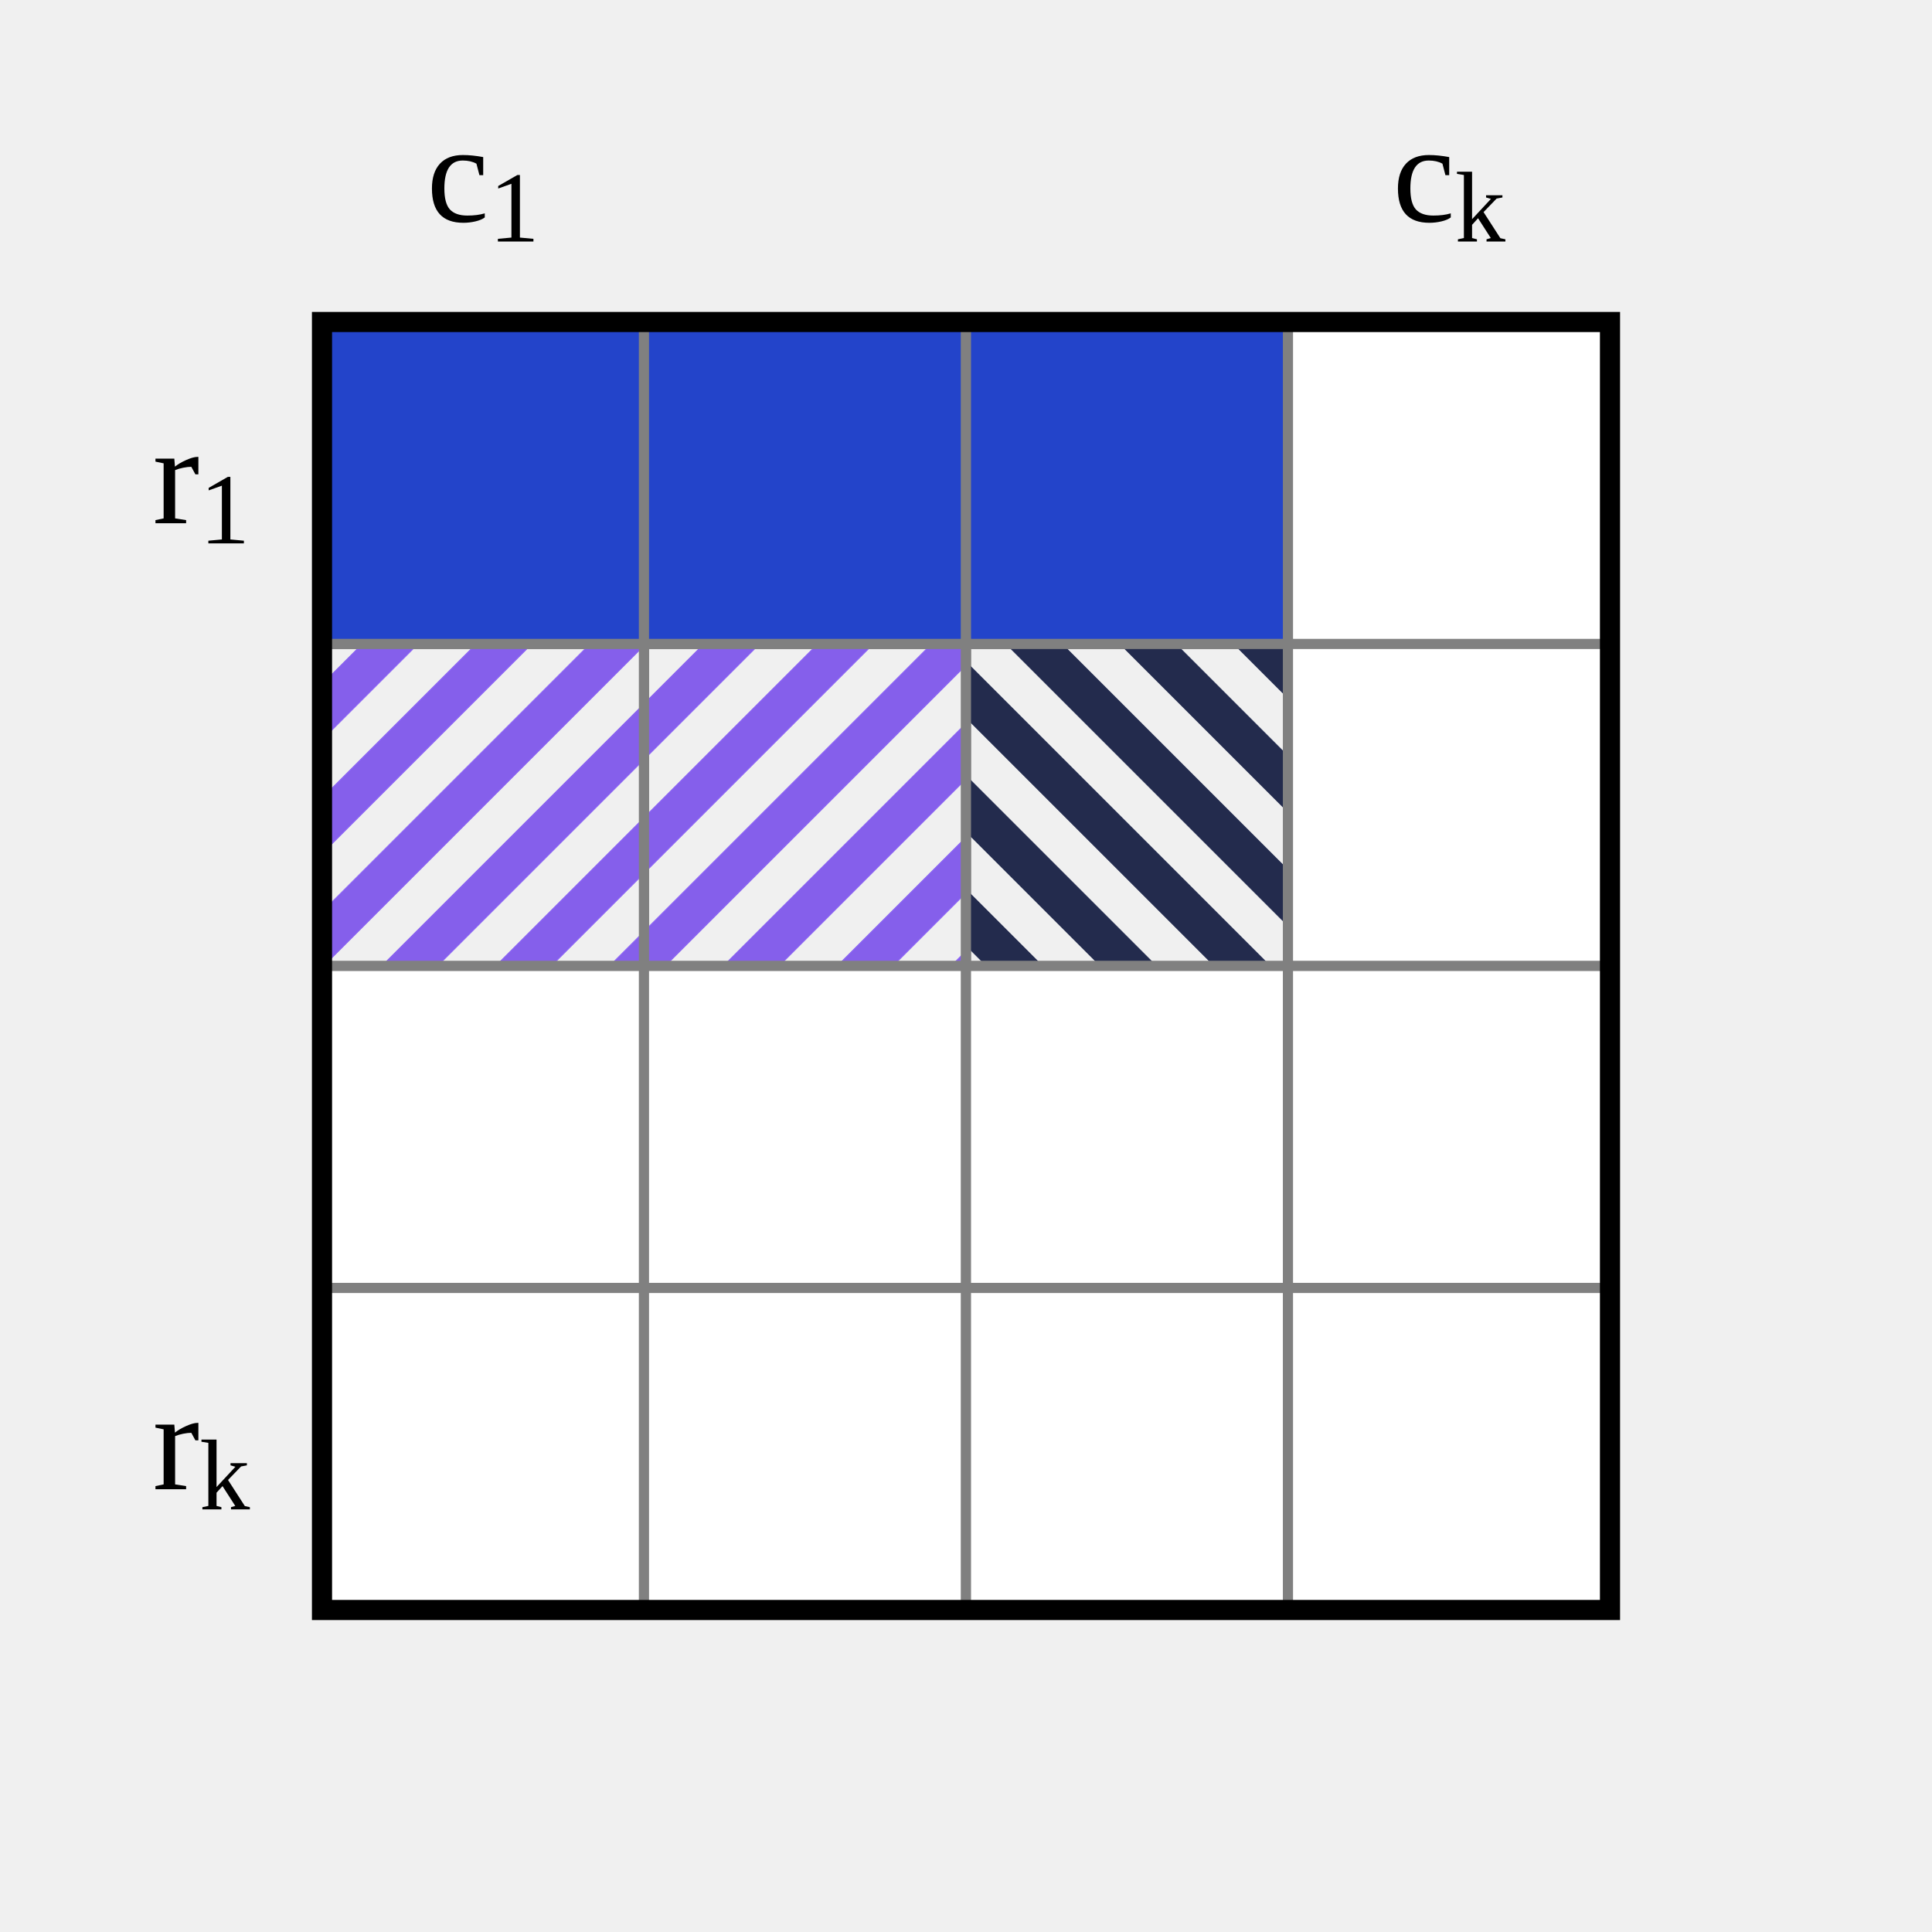
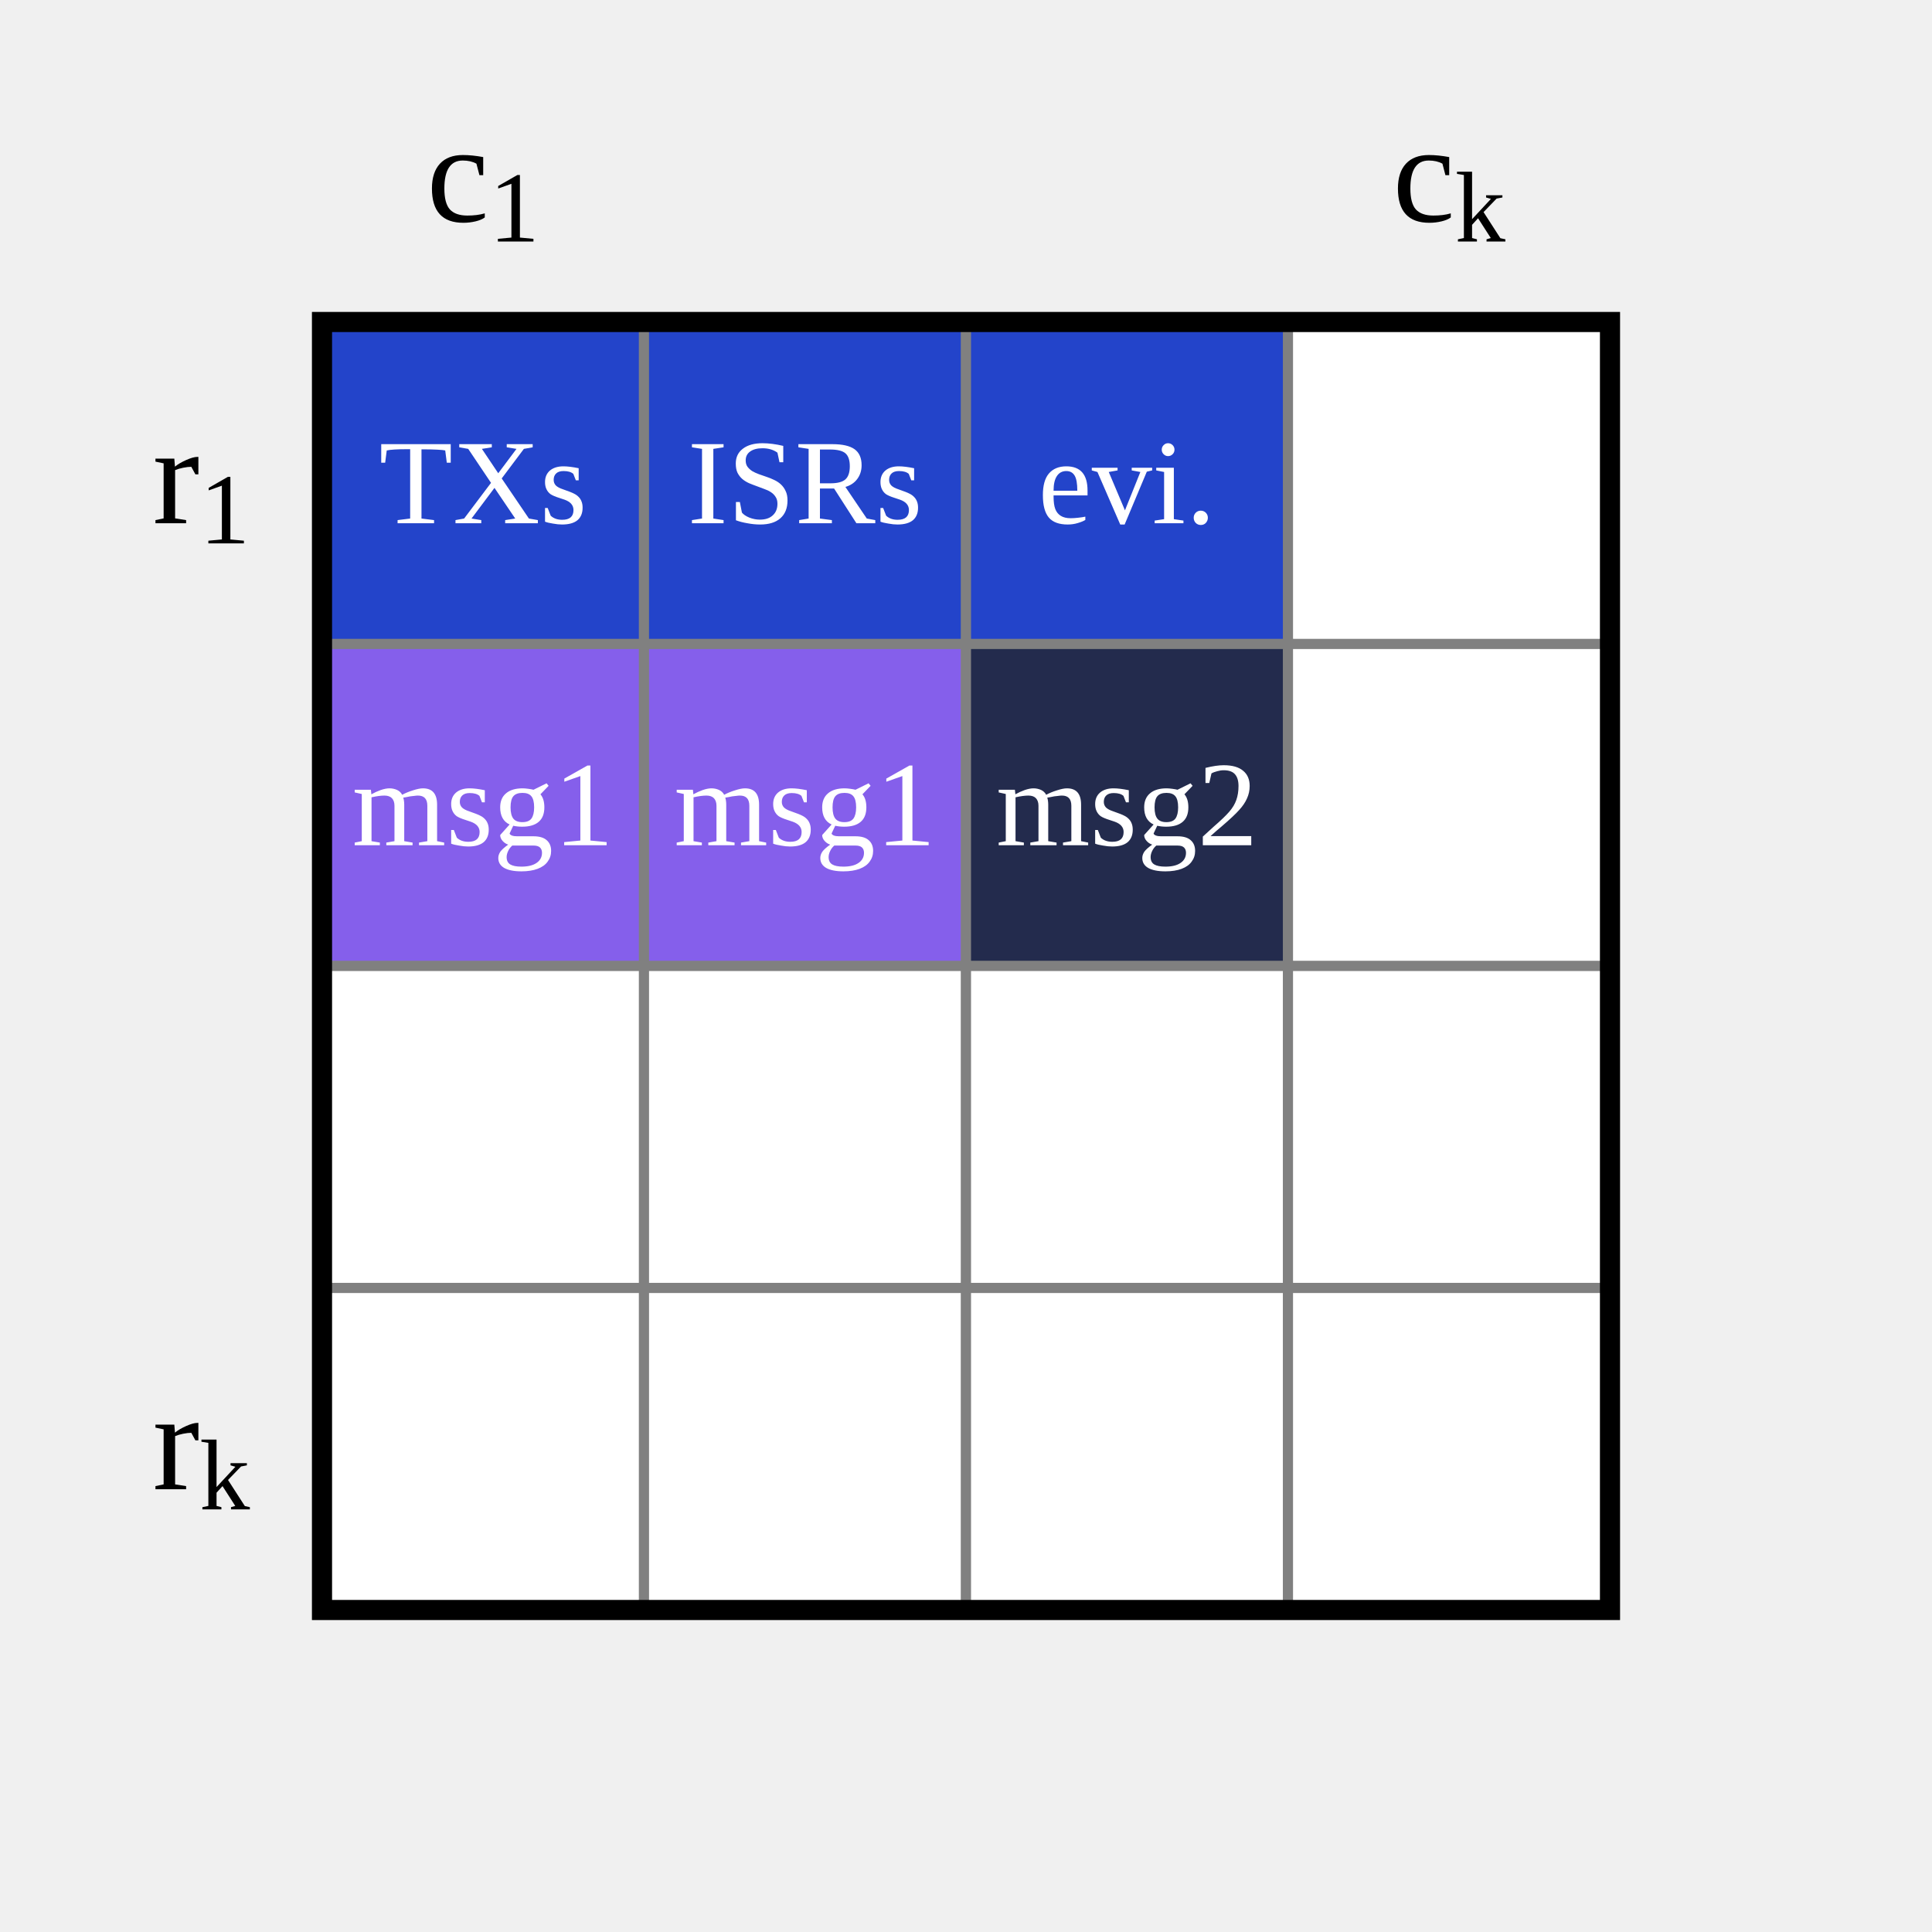
<svg xmlns="http://www.w3.org/2000/svg" viewBox="-32 -32 192 192" style="background-color:white">
-   <defs>
-     <pattern id="pattern_striped1" width="8" height="8" patternUnits="userSpaceOnUse" patternTransform="translate(2) rotate(45)">
-       <line stroke="#855FEB" stroke-width="8" y2="8" />
-     </pattern>
-     <pattern id="pattern_striped2" width="8" height="8" patternUnits="userSpaceOnUse" patternTransform="translate(2) rotate(-45)">
-       <line stroke="#232B4D" stroke-width="8" y2="8" />
-     </pattern>
-   </defs>
  <rect fill="#2344CA" stroke="#808080" x="0" y="0" width="32" height="32" />
  <rect fill="#2344CA" stroke="#808080" x="32" y="0" width="32" height="32" />
  <rect fill="#2344CA" stroke="#808080" x="64" y="0" width="32" height="32" />
  <rect fill="#ffffff" stroke="#808080" x="96" y="0" width="32" height="32" />
-   <rect fill="url(#pattern_striped1)" stroke="#808080" x="0" y="32" width="32" height="32" />
-   <rect fill="url(#pattern_striped1)" stroke="#808080" x="32" y="32" width="32" height="32" />
-   <rect fill="url(#pattern_striped2)" stroke="#808080" x="64" y="32" width="32" height="32" />
+   <rect fill="#855FEB" stroke="#808080" x="0" y="32" width="32" height="32" />
+   <rect fill="#855FEB" stroke="#808080" x="32" y="32" width="32" height="32" />
+   <rect fill="#232B4D" stroke="#808080" x="64" y="32" width="32" height="32" />
  <rect fill="#ffffff" stroke="#808080" x="96" y="32" width="32" height="32" />
  <rect fill="#ffffff" stroke="#808080" x="0" y="64" width="32" height="32" />
  <rect fill="#ffffff" stroke="#808080" x="32" y="64" width="32" height="32" />
  <rect fill="#ffffff" stroke="#808080" x="64" y="64" width="32" height="32" />
  <rect fill="#ffffff" stroke="#808080" x="96" y="64" width="32" height="32" />
  <rect fill="#ffffff" stroke="#808080" x="0" y="96" width="32" height="32" />
  <rect fill="#ffffff" stroke="#808080" x="32" y="96" width="32" height="32" />
  <rect fill="#ffffff" stroke="#808080" x="64" y="96" width="32" height="32" />
  <rect fill="#ffffff" stroke="#808080" x="96" y="96" width="32" height="32" />
  <rect fill="none" stroke="#000000" stroke-width="2" x="0" y="0" width="128" height="128" />
  <text text-anchor="middle" font-size="14" x="-12" y="20">r<tspan font-size="10" baseline-shift="sub">1</tspan>
  </text>
  <text text-anchor="middle" font-size="14" x="-12" y="116">r<tspan font-size="10" baseline-shift="sub">k</tspan>
  </text>
  <text text-anchor="middle" font-size="14" x="16" y="-10">c<tspan font-size="10" baseline-shift="sub">1</tspan>
  </text>
  <text text-anchor="middle" font-size="14" x="112" y="-10">c<tspan font-size="10" baseline-shift="sub">k</tspan>
  </text>
+   <text text-anchor="middle" font-size="12" fill="#FFFFFF" x="16" y="20">TXs</text>
+   <text text-anchor="middle" font-size="12" fill="#FFFFFF" x="48" y="20">ISRs</text>
+   <text text-anchor="middle" font-size="12" fill="#FFFFFF" x="80" y="20">evi.</text>
+   <text text-anchor="middle" font-size="12" fill="#FFFFFF" x="16" y="52">msg1</text>
+   <text text-anchor="middle" font-size="12" fill="#FFFFFF" x="48" y="52">msg1</text>
+   <text text-anchor="middle" font-size="12" fill="#FFFFFF" x="80" y="52">msg2</text>
</svg>
